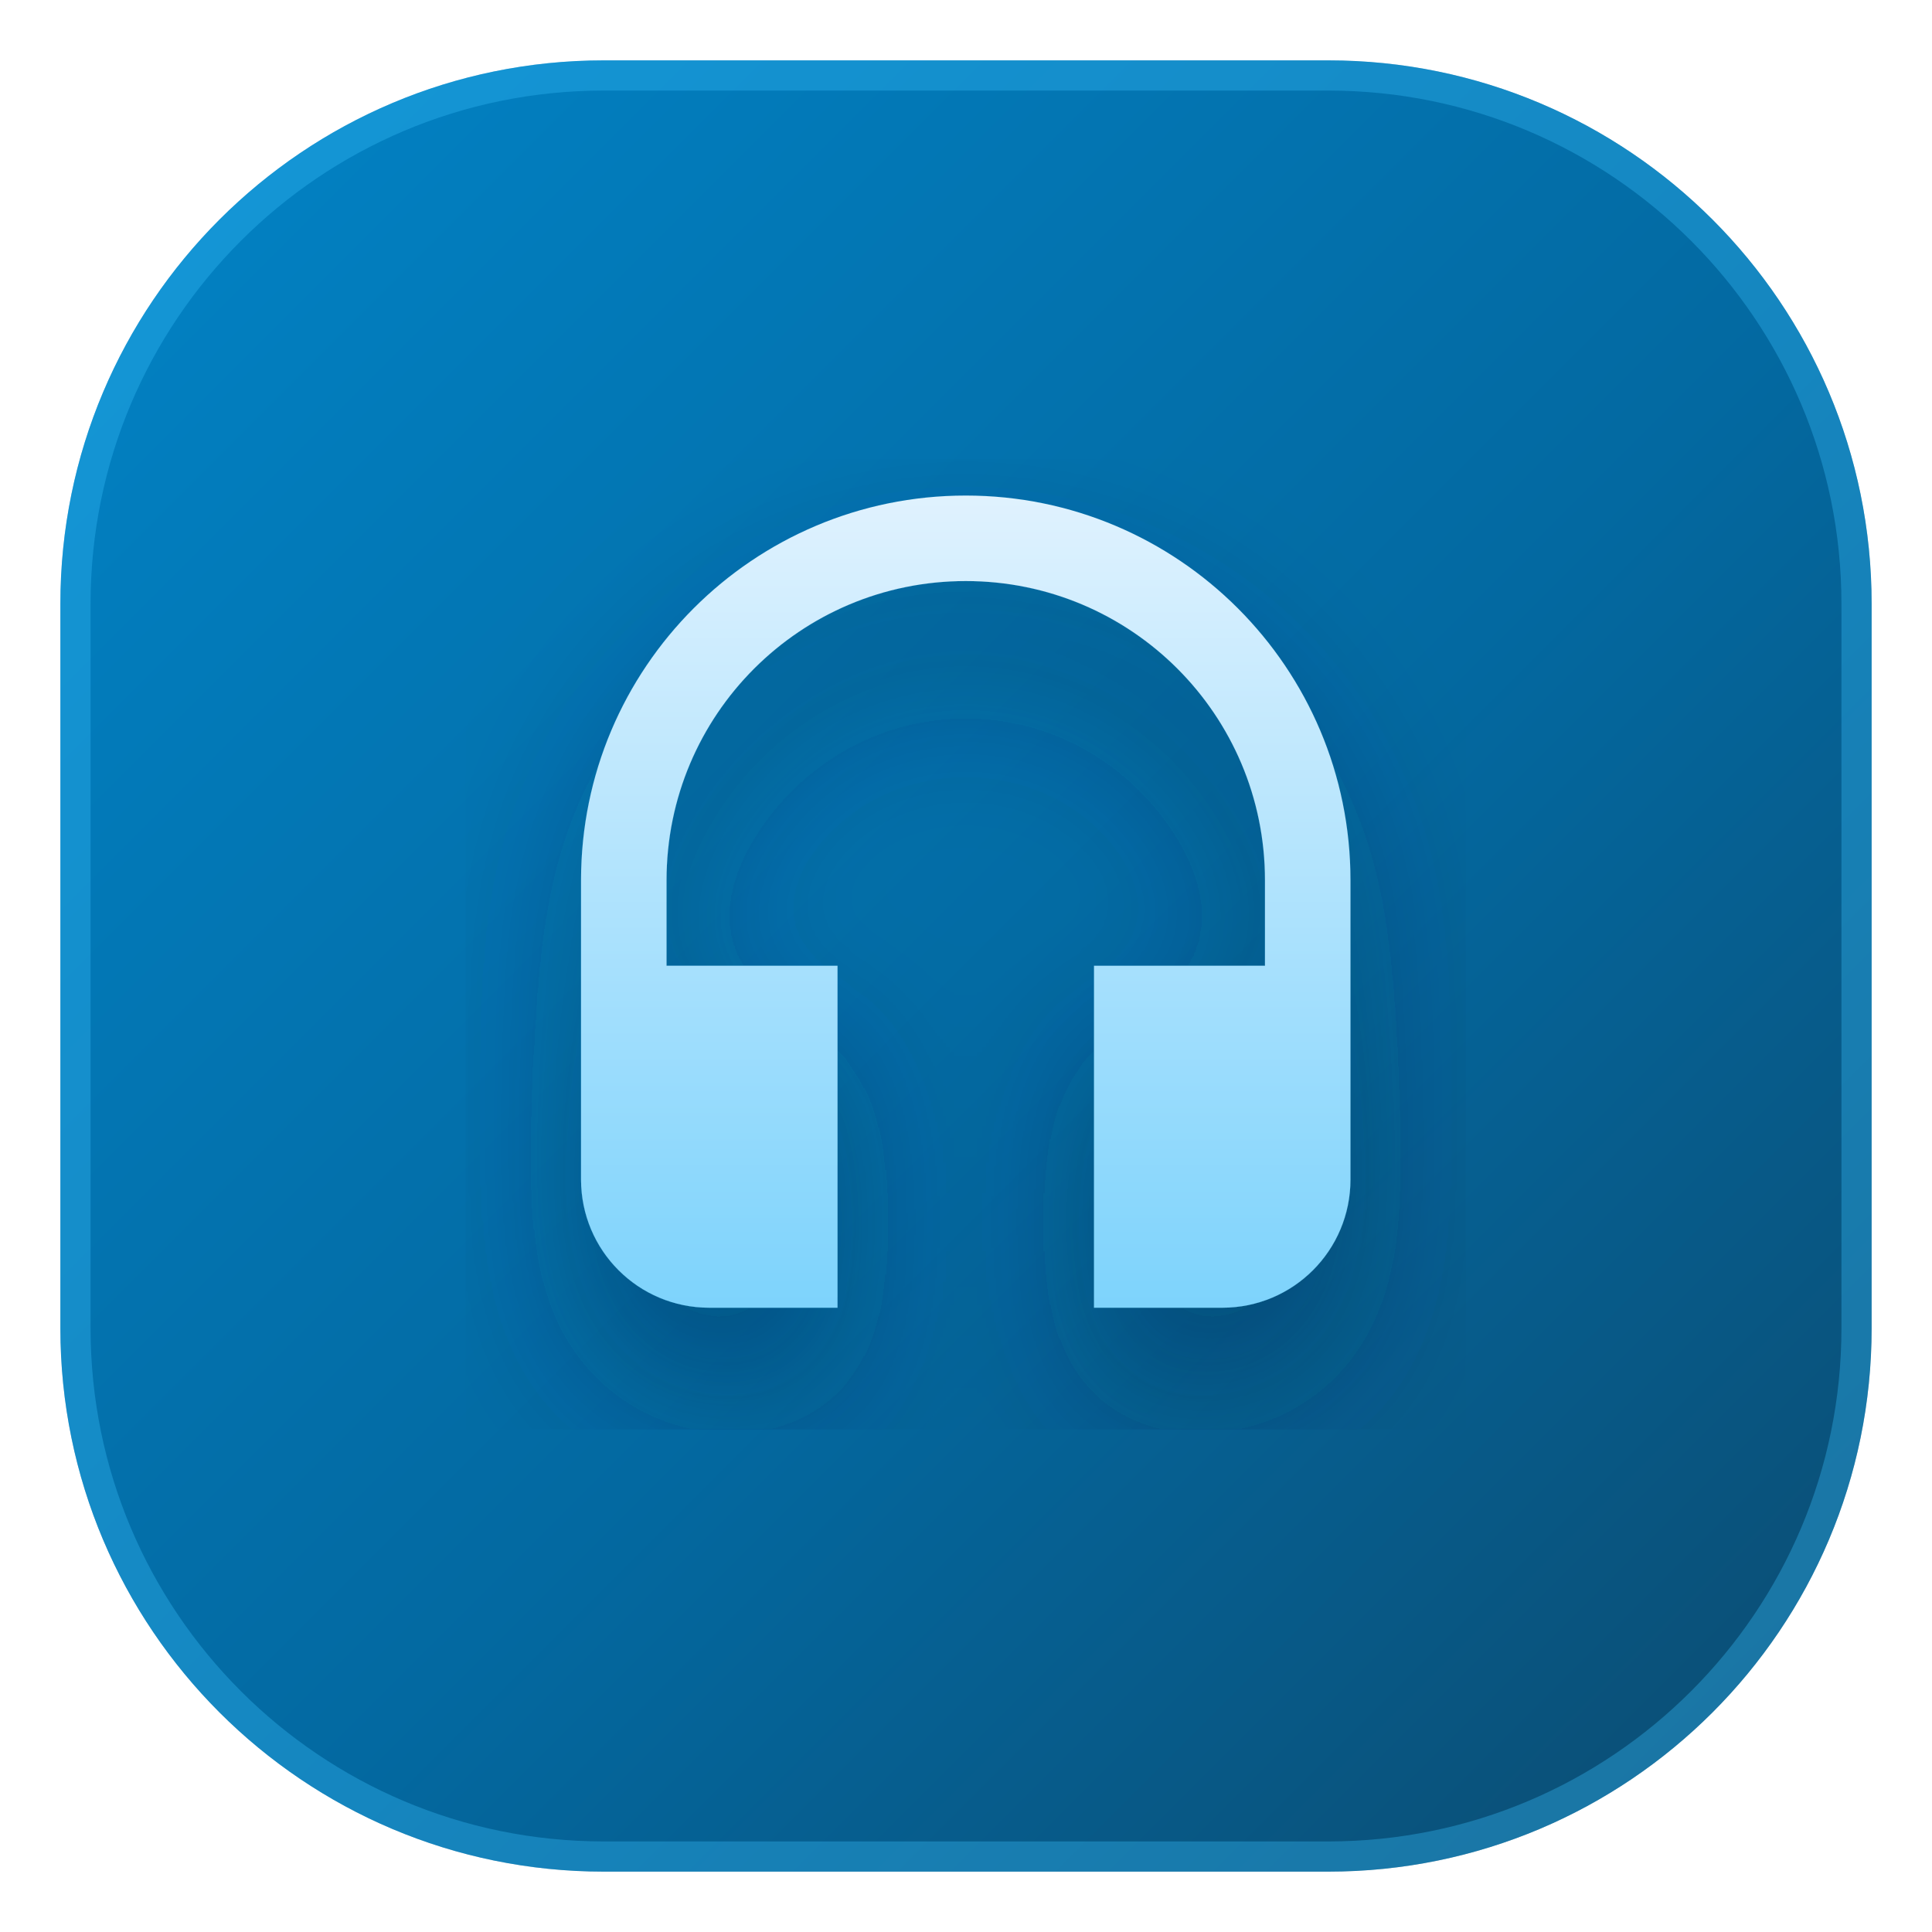
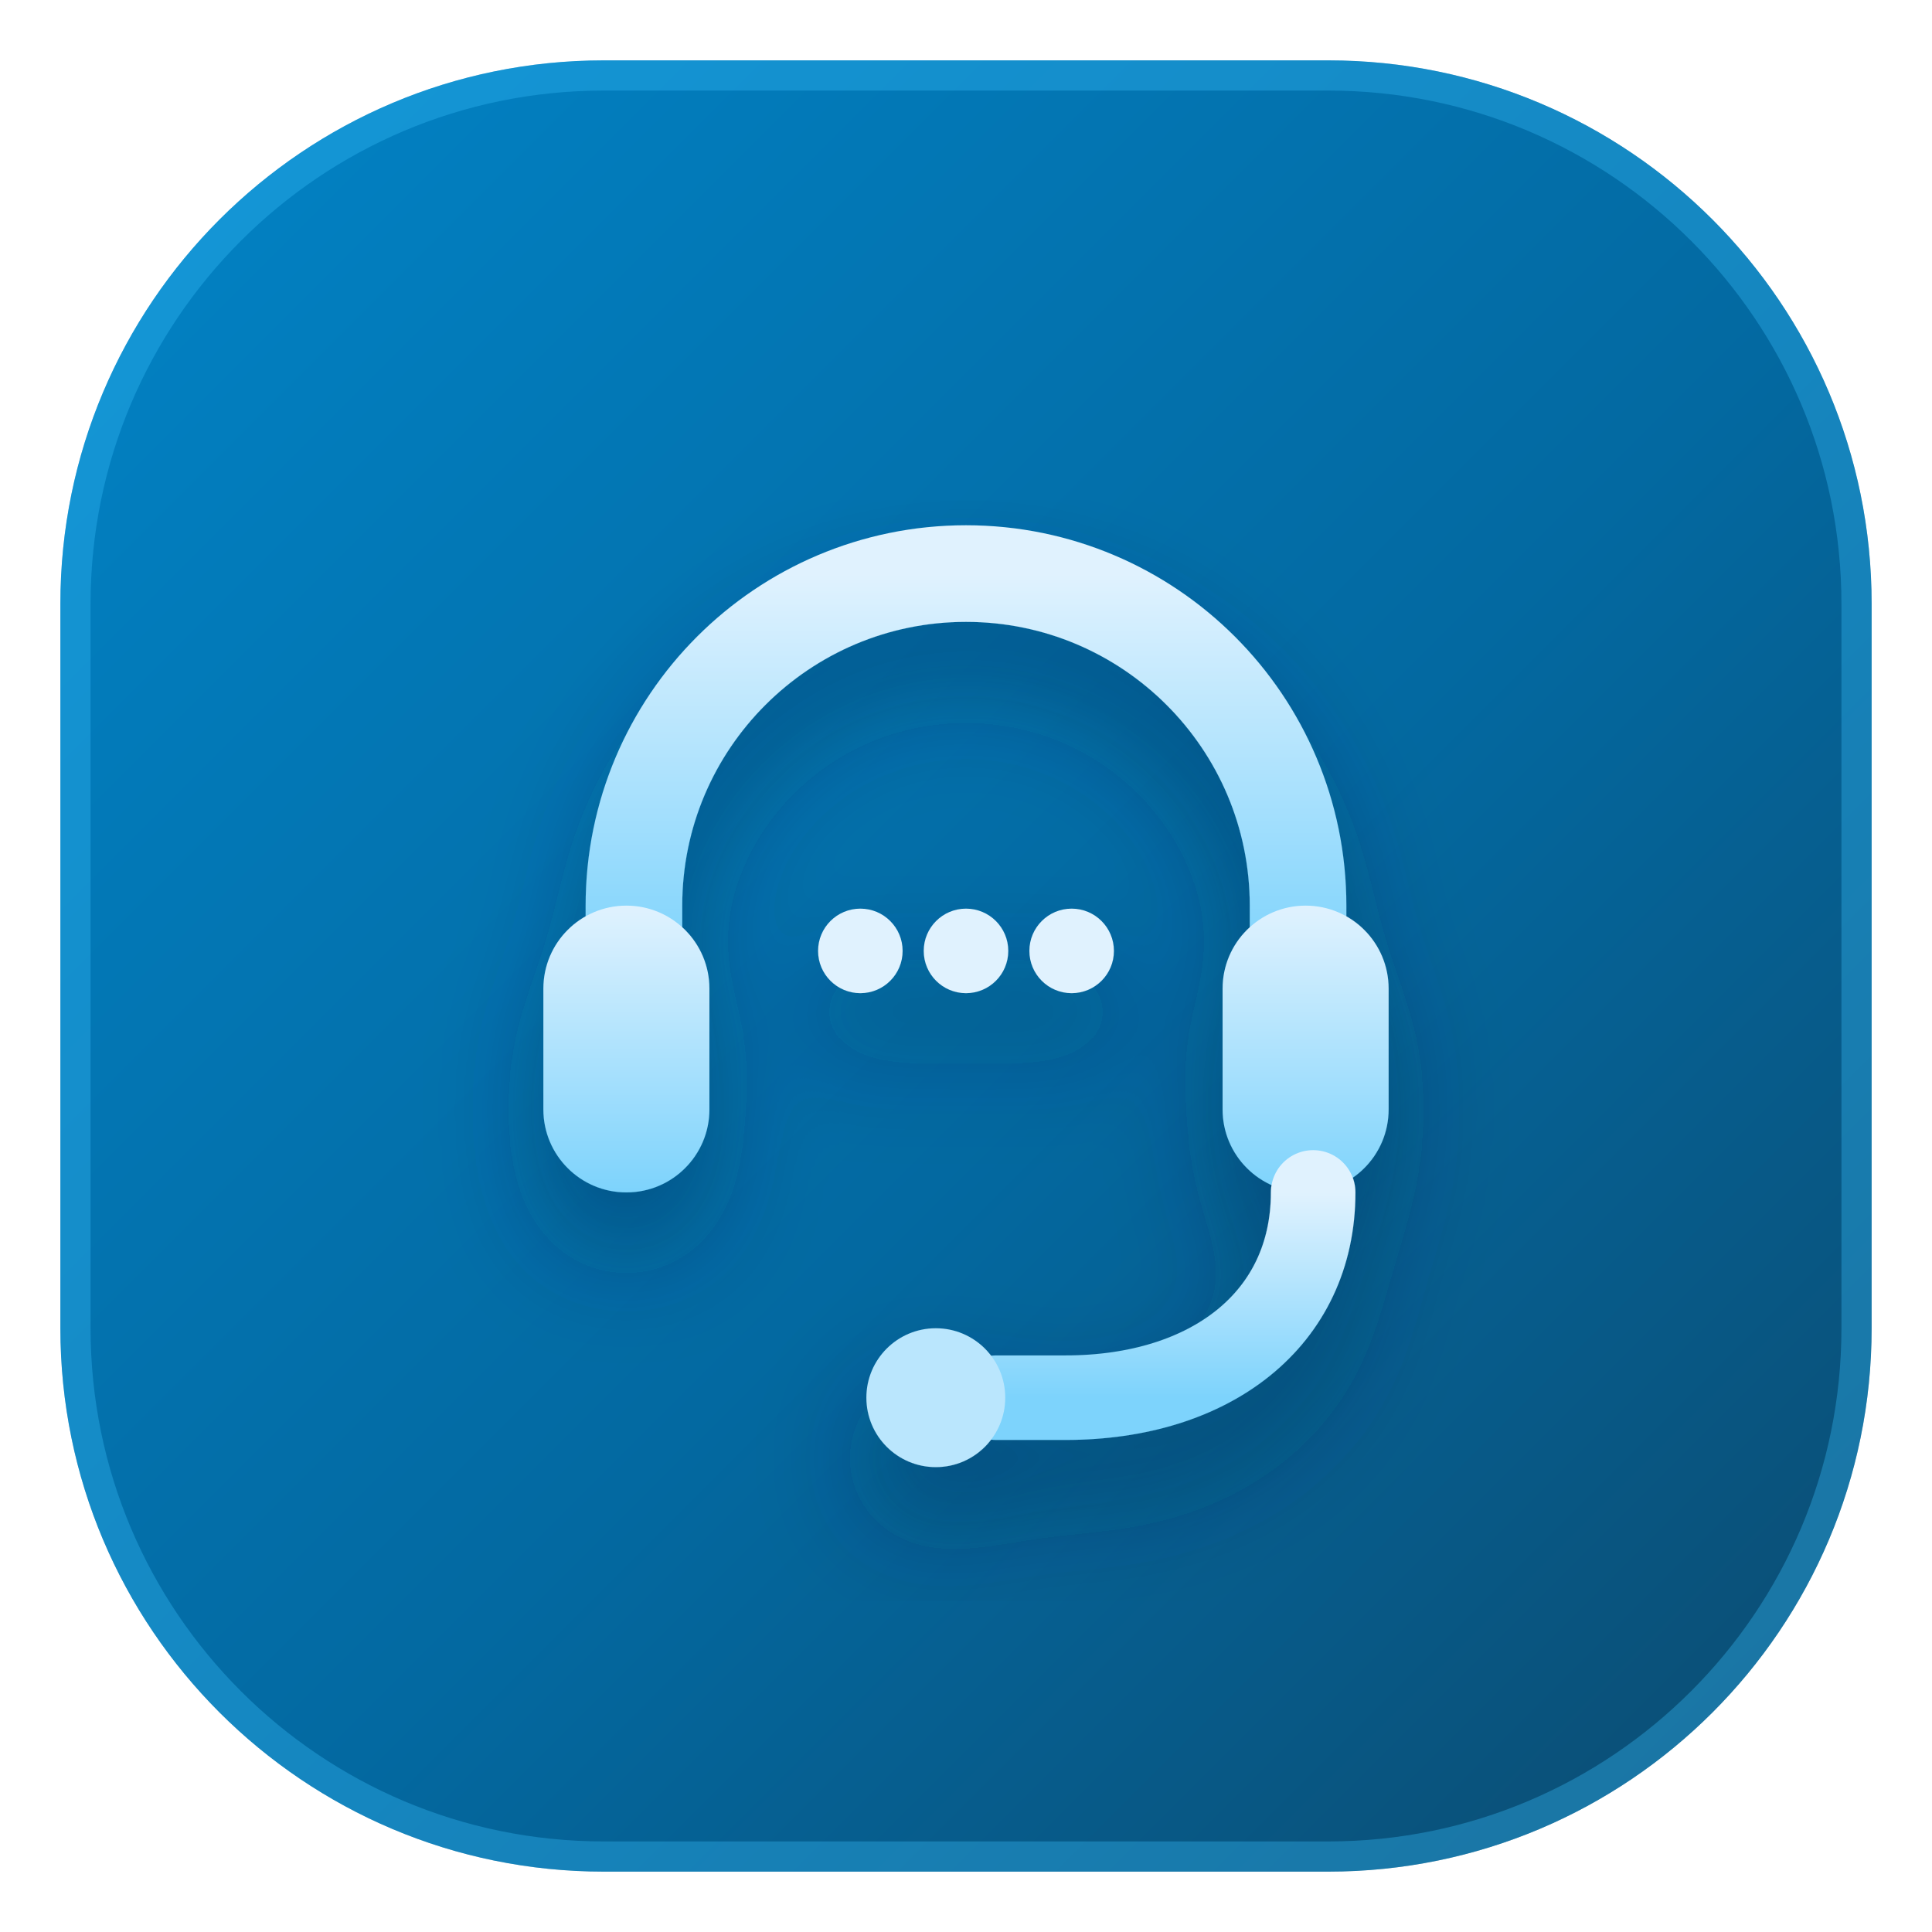
<svg xmlns="http://www.w3.org/2000/svg" viewBox="0 0 64 64" width="64" height="64">
  <defs>
    <linearGradient id="bgGrad" x1="0%" y1="0%" x2="100%" y2="100%">
      <stop offset="0%" stop-color="#0284c7" />
      <stop offset="55%" stop-color="#0369a1" />
      <stop offset="100%" stop-color="#0c4a6e" />
    </linearGradient>
    <linearGradient id="iconGrad" x1="0%" y1="0%" x2="0%" y2="100%">
      <stop offset="0%" stop-color="#e0f2fe" />
      <stop offset="100%" stop-color="#7dd3fc" />
    </linearGradient>
    <filter id="softShadow" x="-15%" y="-15%" width="130%" height="130%">
      <feDropShadow dx="0" dy="2" stdDeviation="1.8" flood-color="#082f49" flood-opacity="0.35" />
    </filter>
  </defs>
  <rect x="2" y="2" width="60" height="60" rx="18" fill="url(#bgGrad)" />
  <rect x="2.5" y="2.5" width="59" height="59" rx="17.5" fill="none" stroke="#38bdf8" stroke-opacity="0.35" stroke-width="1" />
-   <g transform="translate(15, 15) scale(1.416)" filter="url(#softShadow)">
-     <path fill="url(#iconGrad)" d="M12 1c-4.97 0-9 4.03-9 9v7c0 1.66 1.34 3 3 3h3v-8H5v-2c0-3.87 3.13-7 7-7s7 3.13 7 7v2h-4v8h3c1.66 0 3-1.34 3-3v-7c0-4.97-4.03-9-9-9z" />
+   <g transform="translate(14, 14)" filter="url(#softShadow)">
+     <path fill="none" stroke="url(#iconGrad)" stroke-width="3.2" stroke-linecap="round" d="M7 18v-2a11 11 0 0 1 22 0v2" />
+     <rect x="4" y="16" width="5.5" height="9.5" rx="2.75" fill="url(#iconGrad)" />
+     <rect x="26.5" y="16" width="5.5" height="9.5" rx="2.75" fill="url(#iconGrad)" />
+     <path fill="none" stroke="url(#iconGrad)" stroke-width="2.8" stroke-linecap="round" d="M29.5 25.5c0 4.2-3.4 6.8-8.2 6.8h-2.3" />
+     <circle cx="17" cy="32.3" r="2.3" fill="#bae6fd" />
+     <circle cx="14.5" cy="17.5" r="1.4" fill="#e0f2fe" />
+     <circle cx="18" cy="17.5" r="1.4" fill="#e0f2fe" />
+     <circle cx="21.5" cy="17.5" r="1.4" fill="#e0f2fe" />
  </g>
</svg>
